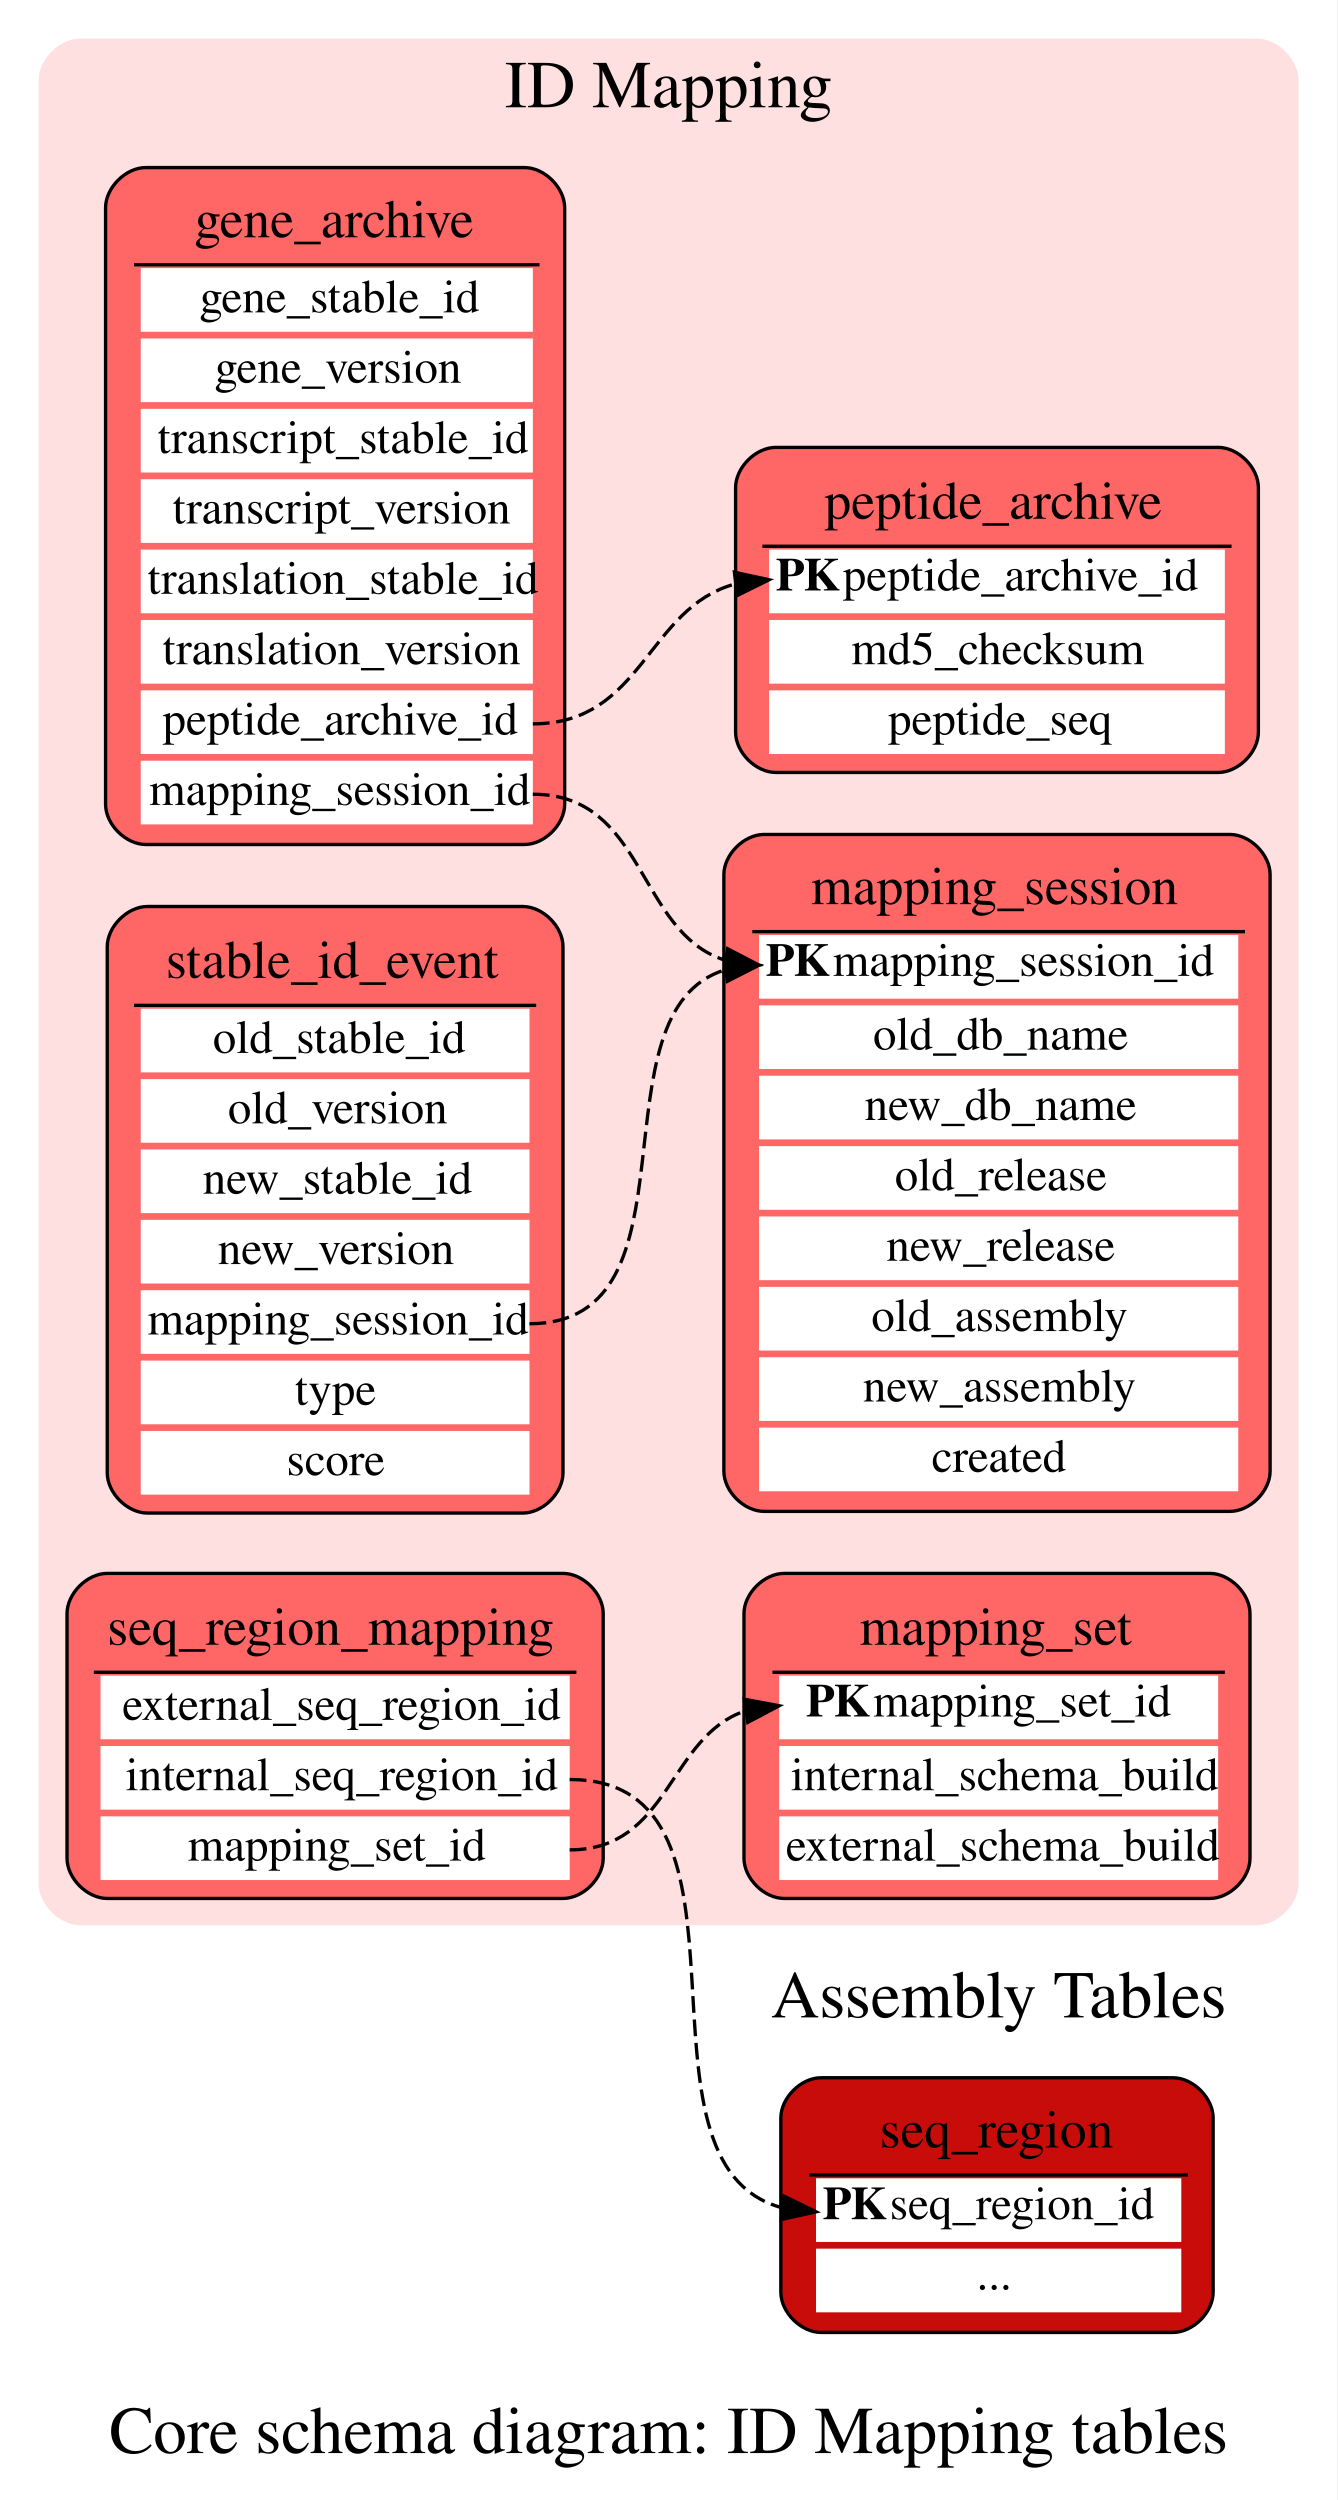
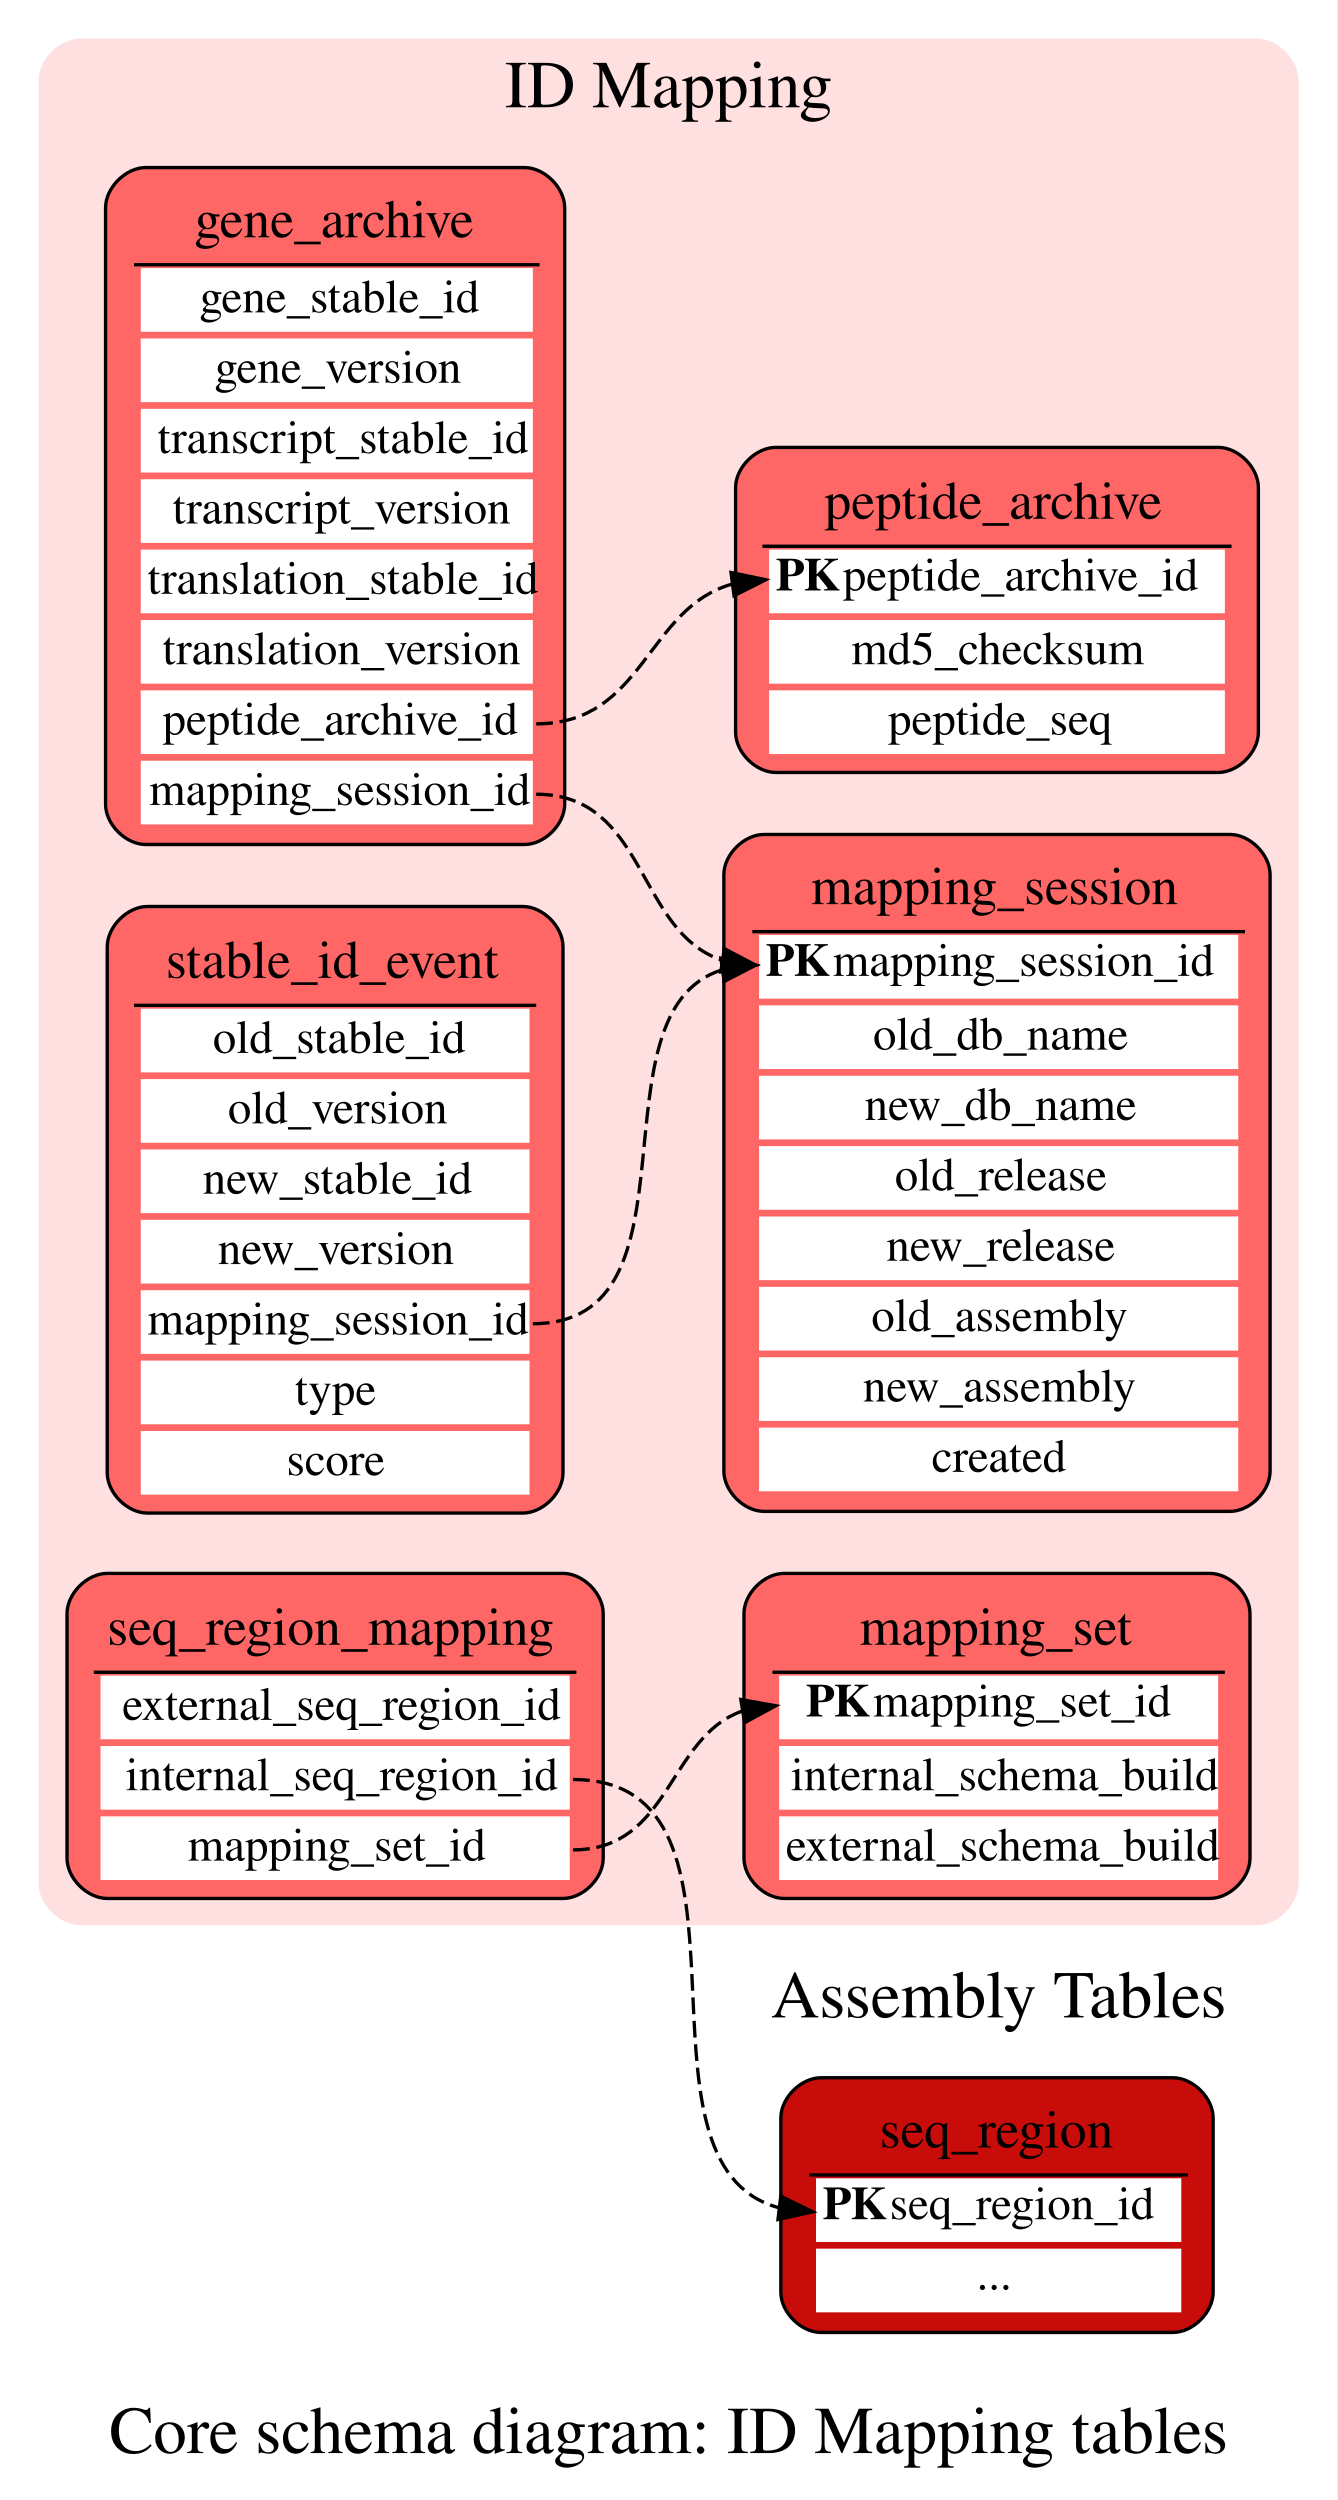
<svg xmlns="http://www.w3.org/2000/svg" width="399pt" height="746pt" viewBox="0.00 0.00 399.00 746.00">
  <g id="graph0" class="graph" transform="scale(1 1) rotate(0) translate(4 742)">
-     <polygon fill="#ffffff" stroke="transparent" points="-4,4 -4,-742 395,-742 395,4 -4,4" />
-     <text text-anchor="middle" x="195.5" y="-10" font-family="Times,serif" font-size="20.00" fill="#000000">Core schema diagram: ID Mapping tables</text>
+     <polygon fill="white" stroke="transparent" points="-4,4 -4,-742 395,-742 395,4 -4,4" />
+     <text text-anchor="middle" x="195.5" y="-10" font-family="Times,serif" font-size="20.00">Core schema diagram: ID Mapping tables</text>
    <g id="clust1" class="cluster">
-       <polygon fill="#ffffff" stroke="#ffffff" points="218,-38 218,-160 370,-160 370,-38 218,-38" />
-       <text text-anchor="middle" x="294" y="-140" font-family="Times,serif" font-size="20.00" fill="#000000">Assembly Tables</text>
+       <polygon fill="white" stroke="white" points="218,-38 218,-160 370,-160 370,-38 218,-38" />
+       <text text-anchor="middle" x="294" y="-140" font-family="Times,serif" font-size="20.00">Assembly Tables</text>
    </g>
    <g id="clust2" class="cluster">
      <path fill="#ffe0e0" stroke="#ffe0e0" d="M20,-168C20,-168 371,-168 371,-168 377,-168 383,-174 383,-180 383,-180 383,-718 383,-718 383,-724 377,-730 371,-730 371,-730 20,-730 20,-730 14,-730 8,-724 8,-718 8,-718 8,-180 8,-180 8,-174 14,-168 20,-168" />
-       <text text-anchor="middle" x="195.5" y="-710" font-family="Times,serif" font-size="20.00" fill="#000000">ID Mapping</text>
+       <text text-anchor="middle" x="195.5" y="-710" font-family="Times,serif" font-size="20.00">ID Mapping</text>
    </g>
    <g id="node1" class="node">
-       <path fill="#ff6666" stroke="#000000" d="M152.5,-692C152.5,-692 39.5,-692 39.5,-692 33.5,-692 27.5,-686 27.5,-680 27.5,-680 27.5,-502 27.5,-502 27.5,-496 33.5,-490 39.5,-490 39.5,-490 152.5,-490 152.5,-490 158.5,-490 164.5,-496 164.5,-502 164.5,-502 164.5,-680 164.5,-680 164.5,-686 158.5,-692 152.5,-692" />
-       <text text-anchor="start" x="54" y="-671.2" font-family="Times,serif" font-size="16.00" fill="#000000">gene_archive</text>
-       <polygon fill="#ffffff" stroke="transparent" points="38,-643 38,-662 155,-662 155,-643 38,-643" />
-       <text text-anchor="start" x="55.5" y="-648.8" font-family="Times,serif" font-size="14.00" fill="#000000">gene_stable_id</text>
-       <polygon fill="#ffffff" stroke="transparent" points="38,-622 38,-641 155,-641 155,-622 38,-622" />
-       <text text-anchor="start" x="60" y="-627.8" font-family="Times,serif" font-size="14.00" fill="#000000">gene_version</text>
-       <polygon fill="#ffffff" stroke="transparent" points="38,-601 38,-620 155,-620 155,-601 38,-601" />
-       <text text-anchor="start" x="43" y="-606.8" font-family="Times,serif" font-size="14.00" fill="#000000">transcript_stable_id</text>
-       <polygon fill="#ffffff" stroke="transparent" points="38,-580 38,-599 155,-599 155,-580 38,-580" />
-       <text text-anchor="start" x="47.5" y="-585.8" font-family="Times,serif" font-size="14.00" fill="#000000">transcript_version</text>
-       <polygon fill="#ffffff" stroke="transparent" points="38,-559 38,-578 155,-578 155,-559 38,-559" />
-       <text text-anchor="start" x="40" y="-564.8" font-family="Times,serif" font-size="14.00" fill="#000000">translation_stable_id</text>
-       <polygon fill="#ffffff" stroke="transparent" points="38,-538 38,-557 155,-557 155,-538 38,-538" />
-       <text text-anchor="start" x="44.5" y="-543.8" font-family="Times,serif" font-size="14.00" fill="#000000">translation_version</text>
-       <polygon fill="#ffffff" stroke="transparent" points="38,-517 38,-536 155,-536 155,-517 38,-517" />
-       <text text-anchor="start" x="44.5" y="-522.8" font-family="Times,serif" font-size="14.00" fill="#000000">peptide_archive_id</text>
-       <polygon fill="#ffffff" stroke="transparent" points="38,-496 38,-515 155,-515 155,-496 38,-496" />
-       <text text-anchor="start" x="40.5" y="-501.8" font-family="Times,serif" font-size="14.00" fill="#000000">mapping_session_id</text>
-       <polygon fill="#000000" stroke="#000000" points="36,-663 36,-663 157,-663 157,-663 36,-663" />
+       <path fill="#ff6666" stroke="black" d="M152.5,-692C152.5,-692 39.5,-692 39.5,-692 33.5,-692 27.5,-686 27.5,-680 27.5,-680 27.5,-502 27.5,-502 27.5,-496 33.5,-490 39.5,-490 39.5,-490 152.5,-490 152.5,-490 158.5,-490 164.5,-496 164.5,-502 164.5,-502 164.5,-680 164.5,-680 164.5,-686 158.5,-692 152.5,-692" />
+       <text text-anchor="start" x="54" y="-671.2" font-family="Times,serif" font-size="16.00">gene_archive</text>
+       <polygon fill="white" stroke="transparent" points="38,-643 38,-662 155,-662 155,-643 38,-643" />
+       <text text-anchor="start" x="55.5" y="-648.8" font-family="Times,serif" font-size="14.00">gene_stable_id</text>
+       <polygon fill="white" stroke="transparent" points="38,-622 38,-641 155,-641 155,-622 38,-622" />
+       <text text-anchor="start" x="60" y="-627.8" font-family="Times,serif" font-size="14.00">gene_version</text>
+       <polygon fill="white" stroke="transparent" points="38,-601 38,-620 155,-620 155,-601 38,-601" />
+       <text text-anchor="start" x="43" y="-606.8" font-family="Times,serif" font-size="14.00">transcript_stable_id</text>
+       <polygon fill="white" stroke="transparent" points="38,-580 38,-599 155,-599 155,-580 38,-580" />
+       <text text-anchor="start" x="47.5" y="-585.8" font-family="Times,serif" font-size="14.00">transcript_version</text>
+       <polygon fill="white" stroke="transparent" points="38,-559 38,-578 155,-578 155,-559 38,-559" />
+       <text text-anchor="start" x="40" y="-564.8" font-family="Times,serif" font-size="14.00">translation_stable_id</text>
+       <polygon fill="white" stroke="transparent" points="38,-538 38,-557 155,-557 155,-538 38,-538" />
+       <text text-anchor="start" x="44.5" y="-543.8" font-family="Times,serif" font-size="14.00">translation_version</text>
+       <polygon fill="white" stroke="transparent" points="38,-517 38,-536 155,-536 155,-517 38,-517" />
+       <text text-anchor="start" x="44.5" y="-522.8" font-family="Times,serif" font-size="14.00">peptide_archive_id</text>
+       <polygon fill="white" stroke="transparent" points="38,-496 38,-515 155,-515 155,-496 38,-496" />
+       <text text-anchor="start" x="40.5" y="-501.8" font-family="Times,serif" font-size="14.00">mapping_session_id</text>
+       <polygon fill="black" stroke="black" points="36,-663 36,-663 157,-663 157,-663 36,-663" />
    </g>
    <g id="node2" class="node">
-       <path fill="#ff6666" stroke="#000000" d="M363,-493C363,-493 224,-493 224,-493 218,-493 212,-487 212,-481 212,-481 212,-303 212,-303 212,-297 218,-291 224,-291 224,-291 363,-291 363,-291 369,-291 375,-297 375,-303 375,-303 375,-481 375,-481 375,-487 369,-493 363,-493" />
-       <text text-anchor="start" x="238" y="-472.2" font-family="Times,serif" font-size="16.00" fill="#000000">mapping_session</text>
-       <polygon fill="#ffffff" stroke="transparent" points="222.5,-444 222.5,-463 365.5,-463 365.5,-444 222.5,-444" />
-       <text text-anchor="start" x="224.5" y="-450.8" font-family="Times,serif" font-weight="bold" font-size="14.00" fill="#000000">PK</text>
-       <text text-anchor="start" x="244.5" y="-450.8" font-family="Times,serif" font-size="14.00" fill="#000000">  mapping_session_id</text>
-       <polygon fill="#ffffff" stroke="transparent" points="222.5,-423 222.5,-442 365.5,-442 365.5,-423 222.5,-423" />
-       <text text-anchor="start" x="256.5" y="-428.8" font-family="Times,serif" font-size="14.00" fill="#000000">old_db_name</text>
-       <polygon fill="#ffffff" stroke="transparent" points="222.5,-402 222.5,-421 365.5,-421 365.5,-402 222.5,-402" />
-       <text text-anchor="start" x="254" y="-407.8" font-family="Times,serif" font-size="14.00" fill="#000000">new_db_name</text>
-       <polygon fill="#ffffff" stroke="transparent" points="222.5,-381 222.5,-400 365.5,-400 365.5,-381 222.5,-381" />
-       <text text-anchor="start" x="263" y="-386.8" font-family="Times,serif" font-size="14.00" fill="#000000">old_release</text>
-       <polygon fill="#ffffff" stroke="transparent" points="222.5,-360 222.5,-379 365.5,-379 365.5,-360 222.5,-360" />
-       <text text-anchor="start" x="260.5" y="-365.8" font-family="Times,serif" font-size="14.00" fill="#000000">new_release</text>
-       <polygon fill="#ffffff" stroke="transparent" points="222.5,-339 222.5,-358 365.5,-358 365.5,-339 222.5,-339" />
-       <text text-anchor="start" x="256" y="-344.8" font-family="Times,serif" font-size="14.00" fill="#000000">old_assembly</text>
-       <polygon fill="#ffffff" stroke="transparent" points="222.5,-318 222.5,-337 365.5,-337 365.5,-318 222.5,-318" />
-       <text text-anchor="start" x="253.5" y="-323.8" font-family="Times,serif" font-size="14.00" fill="#000000">new_assembly</text>
-       <polygon fill="#ffffff" stroke="transparent" points="222.5,-297 222.5,-316 365.5,-316 365.5,-297 222.5,-297" />
-       <text text-anchor="start" x="274" y="-302.8" font-family="Times,serif" font-size="14.00" fill="#000000">created</text>
-       <polygon fill="#000000" stroke="#000000" points="220.5,-464 220.5,-464 367.5,-464 367.5,-464 220.5,-464" />
+       <path fill="#ff6666" stroke="black" d="M363,-493C363,-493 224,-493 224,-493 218,-493 212,-487 212,-481 212,-481 212,-303 212,-303 212,-297 218,-291 224,-291 224,-291 363,-291 363,-291 369,-291 375,-297 375,-303 375,-303 375,-481 375,-481 375,-487 369,-493 363,-493" />
+       <text text-anchor="start" x="238" y="-472.2" font-family="Times,serif" font-size="16.00">mapping_session</text>
+       <polygon fill="white" stroke="transparent" points="222.5,-444 222.5,-463 365.5,-463 365.5,-444 222.5,-444" />
+       <text text-anchor="start" x="224.5" y="-450.8" font-family="Times,serif" font-weight="bold" font-size="14.00">PK</text>
+       <text text-anchor="start" x="244.5" y="-450.8" font-family="Times,serif" font-size="14.00">  mapping_session_id</text>
+       <polygon fill="white" stroke="transparent" points="222.5,-423 222.5,-442 365.5,-442 365.5,-423 222.5,-423" />
+       <text text-anchor="start" x="256.5" y="-428.8" font-family="Times,serif" font-size="14.00">old_db_name</text>
+       <polygon fill="white" stroke="transparent" points="222.5,-402 222.5,-421 365.5,-421 365.5,-402 222.5,-402" />
+       <text text-anchor="start" x="254" y="-407.8" font-family="Times,serif" font-size="14.00">new_db_name</text>
+       <polygon fill="white" stroke="transparent" points="222.5,-381 222.5,-400 365.5,-400 365.5,-381 222.5,-381" />
+       <text text-anchor="start" x="263" y="-386.8" font-family="Times,serif" font-size="14.00">old_release</text>
+       <polygon fill="white" stroke="transparent" points="222.5,-360 222.5,-379 365.5,-379 365.5,-360 222.5,-360" />
+       <text text-anchor="start" x="260.5" y="-365.8" font-family="Times,serif" font-size="14.00">new_release</text>
+       <polygon fill="white" stroke="transparent" points="222.5,-339 222.5,-358 365.5,-358 365.5,-339 222.5,-339" />
+       <text text-anchor="start" x="256" y="-344.8" font-family="Times,serif" font-size="14.00">old_assembly</text>
+       <polygon fill="white" stroke="transparent" points="222.5,-318 222.5,-337 365.5,-337 365.5,-318 222.5,-318" />
+       <text text-anchor="start" x="253.5" y="-323.8" font-family="Times,serif" font-size="14.00">new_assembly</text>
+       <polygon fill="white" stroke="transparent" points="222.5,-297 222.5,-316 365.5,-316 365.5,-297 222.5,-297" />
+       <text text-anchor="start" x="274" y="-302.8" font-family="Times,serif" font-size="14.00">created</text>
+       <polygon fill="black" stroke="black" points="220.5,-464 220.5,-464 367.5,-464 367.5,-464 220.5,-464" />
    </g>
    <g id="edge1" class="edge">
-       <path fill="none" stroke="#000000" stroke-dasharray="5,2" d="M155,-505C188.781,-505 185.997,-463.833 212.351,-455.471" />
-       <polygon fill="#000000" stroke="#000000" points="213.106,-458.899 222.5,-454 212.101,-451.971 213.106,-458.899" />
+       <path fill="none" stroke="black" stroke-dasharray="5,2" d="M156,-505C189.15,-505 185.82,-463.83 211.56,-455.47" />
+       <polygon fill="black" stroke="black" points="212.12,-458.93 221.5,-454 211.1,-452 212.12,-458.93" />
    </g>
    <g id="node4" class="node">
-       <path fill="#ff6666" stroke="#000000" d="M359.5,-608.5C359.5,-608.5 227.5,-608.5 227.5,-608.5 221.5,-608.5 215.5,-602.5 215.5,-596.5 215.5,-596.5 215.5,-523.5 215.5,-523.5 215.5,-517.5 221.5,-511.5 227.5,-511.5 227.5,-511.5 359.5,-511.5 359.5,-511.5 365.5,-511.5 371.5,-517.5 371.5,-523.5 371.5,-523.5 371.5,-596.5 371.5,-596.5 371.5,-602.5 365.5,-608.5 359.5,-608.5" />
-       <text text-anchor="start" x="242" y="-587.2" font-family="Times,serif" font-size="16.00" fill="#000000">peptide_archive</text>
-       <polygon fill="#ffffff" stroke="transparent" points="225.5,-559 225.5,-578 361.5,-578 361.5,-559 225.5,-559" />
-       <text text-anchor="start" x="227.5" y="-565.8" font-family="Times,serif" font-weight="bold" font-size="14.00" fill="#000000">PK</text>
-       <text text-anchor="start" x="247.5" y="-565.8" font-family="Times,serif" font-size="14.00" fill="#000000">  peptide_archive_id</text>
-       <polygon fill="#ffffff" stroke="transparent" points="225.5,-538 225.5,-557 361.5,-557 361.5,-538 225.5,-538" />
-       <text text-anchor="start" x="250" y="-543.8" font-family="Times,serif" font-size="14.00" fill="#000000">md5_checksum</text>
-       <polygon fill="#ffffff" stroke="transparent" points="225.5,-517 225.5,-536 361.5,-536 361.5,-517 225.5,-517" />
-       <text text-anchor="start" x="261" y="-522.8" font-family="Times,serif" font-size="14.00" fill="#000000">peptide_seq</text>
-       <polygon fill="#000000" stroke="#000000" points="223.5,-579 223.5,-579 363.5,-579 363.5,-579 223.5,-579" />
+       <path fill="#ff6666" stroke="black" d="M359.5,-608.5C359.5,-608.5 227.5,-608.5 227.5,-608.5 221.5,-608.5 215.5,-602.5 215.5,-596.5 215.5,-596.5 215.5,-523.5 215.5,-523.5 215.5,-517.5 221.5,-511.5 227.5,-511.5 227.5,-511.5 359.5,-511.5 359.5,-511.5 365.5,-511.5 371.5,-517.5 371.5,-523.5 371.5,-523.5 371.5,-596.5 371.5,-596.5 371.5,-602.5 365.5,-608.5 359.5,-608.5" />
+       <text text-anchor="start" x="242" y="-587.2" font-family="Times,serif" font-size="16.00">peptide_archive</text>
+       <polygon fill="white" stroke="transparent" points="225.5,-559 225.5,-578 361.5,-578 361.5,-559 225.5,-559" />
+       <text text-anchor="start" x="227.5" y="-565.8" font-family="Times,serif" font-weight="bold" font-size="14.00">PK</text>
+       <text text-anchor="start" x="247.5" y="-565.8" font-family="Times,serif" font-size="14.00">  peptide_archive_id</text>
+       <polygon fill="white" stroke="transparent" points="225.5,-538 225.5,-557 361.5,-557 361.5,-538 225.5,-538" />
+       <text text-anchor="start" x="250" y="-543.8" font-family="Times,serif" font-size="14.00">md5_checksum</text>
+       <polygon fill="white" stroke="transparent" points="225.5,-517 225.5,-536 361.5,-536 361.5,-517 225.5,-517" />
+       <text text-anchor="start" x="261" y="-522.8" font-family="Times,serif" font-size="14.00">peptide_seq</text>
+       <polygon fill="black" stroke="black" points="223.5,-579 223.5,-579 363.5,-579 363.5,-579 223.5,-579" />
    </g>
    <g id="edge2" class="edge">
-       <path fill="none" stroke="#000000" stroke-dasharray="5,2" d="M155,-526C187.974,-526 188.98,-560.709 215.46,-567.76" />
-       <polygon fill="#000000" stroke="#000000" points="215.146,-571.247 225.5,-569 216.005,-564.3 215.146,-571.247" />
+       <path fill="none" stroke="black" stroke-dasharray="5,2" d="M156,-526C188.15,-526 188.83,-560.41 214.35,-567.67" />
+       <polygon fill="black" stroke="black" points="214.13,-571.17 224.5,-569 215.04,-564.23 214.13,-571.17" />
    </g>
    <g id="node3" class="node">
-       <path fill="#ff6666" stroke="#000000" d="M357,-272.5C357,-272.5 230,-272.5 230,-272.5 224,-272.5 218,-266.5 218,-260.5 218,-260.5 218,-187.5 218,-187.5 218,-181.5 224,-175.5 230,-175.5 230,-175.5 357,-175.5 357,-175.5 363,-175.5 369,-181.5 369,-187.5 369,-187.5 369,-260.5 369,-260.5 369,-266.5 363,-272.5 357,-272.5" />
-       <text text-anchor="start" x="252.5" y="-251.2" font-family="Times,serif" font-size="16.00" fill="#000000">mapping_set</text>
-       <polygon fill="#ffffff" stroke="transparent" points="228.5,-223 228.5,-242 359.5,-242 359.5,-223 228.5,-223" />
-       <text text-anchor="start" x="236.5" y="-229.8" font-family="Times,serif" font-weight="bold" font-size="14.00" fill="#000000">PK</text>
-       <text text-anchor="start" x="256.5" y="-229.8" font-family="Times,serif" font-size="14.00" fill="#000000">  mapping_set_id</text>
-       <polygon fill="#ffffff" stroke="transparent" points="228.5,-202 228.5,-221 359.5,-221 359.5,-202 228.5,-202" />
-       <text text-anchor="start" x="232" y="-207.8" font-family="Times,serif" font-size="14.00" fill="#000000">internal_schema_build</text>
-       <polygon fill="#ffffff" stroke="transparent" points="228.5,-181 228.5,-200 359.5,-200 359.5,-181 228.5,-181" />
-       <text text-anchor="start" x="230.5" y="-186.8" font-family="Times,serif" font-size="14.00" fill="#000000">external_schema_build</text>
-       <polygon fill="#000000" stroke="#000000" points="226.5,-243 226.5,-243 361.5,-243 361.5,-243 226.5,-243" />
+       <path fill="#ff6666" stroke="black" d="M357,-272.5C357,-272.5 230,-272.5 230,-272.5 224,-272.5 218,-266.5 218,-260.5 218,-260.5 218,-187.5 218,-187.5 218,-181.5 224,-175.5 230,-175.5 230,-175.5 357,-175.5 357,-175.5 363,-175.5 369,-181.5 369,-187.5 369,-187.5 369,-260.5 369,-260.5 369,-266.5 363,-272.5 357,-272.5" />
+       <text text-anchor="start" x="252.5" y="-251.2" font-family="Times,serif" font-size="16.00">mapping_set</text>
+       <polygon fill="white" stroke="transparent" points="228.5,-223 228.5,-242 359.5,-242 359.5,-223 228.5,-223" />
+       <text text-anchor="start" x="236.5" y="-229.8" font-family="Times,serif" font-weight="bold" font-size="14.00">PK</text>
+       <text text-anchor="start" x="256.5" y="-229.8" font-family="Times,serif" font-size="14.00">  mapping_set_id</text>
+       <polygon fill="white" stroke="transparent" points="228.5,-202 228.5,-221 359.5,-221 359.5,-202 228.5,-202" />
+       <text text-anchor="start" x="232" y="-207.8" font-family="Times,serif" font-size="14.00">internal_schema_build</text>
+       <polygon fill="white" stroke="transparent" points="228.5,-181 228.5,-200 359.5,-200 359.5,-181 228.5,-181" />
+       <text text-anchor="start" x="230.5" y="-186.8" font-family="Times,serif" font-size="14.00">external_schema_build</text>
+       <polygon fill="black" stroke="black" points="226.5,-243 226.5,-243 361.5,-243 361.5,-243 226.5,-243" />
    </g>
    <g id="node5" class="node">
-       <path fill="#ff6666" stroke="#000000" d="M164,-272.5C164,-272.5 28,-272.5 28,-272.5 22,-272.5 16,-266.5 16,-260.5 16,-260.5 16,-187.5 16,-187.5 16,-181.5 22,-175.5 28,-175.5 28,-175.5 164,-175.5 164,-175.5 170,-175.5 176,-181.5 176,-187.5 176,-187.5 176,-260.5 176,-260.5 176,-266.5 170,-272.5 164,-272.5" />
-       <text text-anchor="start" x="28" y="-251.2" font-family="Times,serif" font-size="16.00" fill="#000000">seq_region_mapping</text>
-       <polygon fill="#ffffff" stroke="transparent" points="26,-223 26,-242 166,-242 166,-223 26,-223" />
-       <text text-anchor="start" x="32.5" y="-228.8" font-family="Times,serif" font-size="14.00" fill="#000000">external_seq_region_id</text>
-       <polygon fill="#ffffff" stroke="transparent" points="26,-202 26,-221 166,-221 166,-202 26,-202" />
-       <text text-anchor="start" x="33.5" y="-207.8" font-family="Times,serif" font-size="14.00" fill="#000000">internal_seq_region_id</text>
-       <polygon fill="#ffffff" stroke="transparent" points="26,-181 26,-200 166,-200 166,-181 26,-181" />
-       <text text-anchor="start" x="52" y="-186.8" font-family="Times,serif" font-size="14.00" fill="#000000">mapping_set_id</text>
-       <polygon fill="#000000" stroke="#000000" points="24,-243 24,-243 168,-243 168,-243 24,-243" />
+       <path fill="#ff6666" stroke="black" d="M164,-272.5C164,-272.5 28,-272.5 28,-272.5 22,-272.5 16,-266.5 16,-260.5 16,-260.5 16,-187.5 16,-187.5 16,-181.5 22,-175.5 28,-175.5 28,-175.5 164,-175.5 164,-175.5 170,-175.5 176,-181.5 176,-187.5 176,-187.5 176,-260.5 176,-260.5 176,-266.5 170,-272.5 164,-272.5" />
+       <text text-anchor="start" x="28" y="-251.2" font-family="Times,serif" font-size="16.00">seq_region_mapping</text>
+       <polygon fill="white" stroke="transparent" points="26,-223 26,-242 166,-242 166,-223 26,-223" />
+       <text text-anchor="start" x="32.5" y="-228.8" font-family="Times,serif" font-size="14.00">external_seq_region_id</text>
+       <polygon fill="white" stroke="transparent" points="26,-202 26,-221 166,-221 166,-202 26,-202" />
+       <text text-anchor="start" x="33.5" y="-207.8" font-family="Times,serif" font-size="14.00">internal_seq_region_id</text>
+       <polygon fill="white" stroke="transparent" points="26,-181 26,-200 166,-200 166,-181 26,-181" />
+       <text text-anchor="start" x="52" y="-186.8" font-family="Times,serif" font-size="14.00">mapping_set_id</text>
+       <polygon fill="black" stroke="black" points="24,-243 24,-243 168,-243 168,-243 24,-243" />
    </g>
    <g id="edge3" class="edge">
-       <path fill="none" stroke="#000000" stroke-dasharray="5,2" d="M166,-190C195.898,-190 195.405,-223.81 218.417,-231.47" />
-       <polygon fill="#000000" stroke="#000000" points="218.088,-234.96 228.5,-233 219.138,-228.039 218.088,-234.96" />
+       <path fill="none" stroke="black" stroke-dasharray="5,2" d="M167,-190C196.12,-190 195.27,-223.51 217.36,-231.37" />
+       <polygon fill="black" stroke="black" points="217.07,-234.86 227.5,-233 218.18,-227.95 217.07,-234.86" />
    </g>
    <g id="node7" class="node">
-       <path fill="#c70c09" stroke="#000000" d="M346,-122C346,-122 241,-122 241,-122 235,-122 229,-116 229,-110 229,-110 229,-58 229,-58 229,-52 235,-46 241,-46 241,-46 346,-46 346,-46 352,-46 358,-52 358,-58 358,-58 358,-110 358,-110 358,-116 352,-122 346,-122" />
-       <text text-anchor="start" x="258.5" y="-101.2" font-family="Times,serif" font-size="16.00" fill="#000000">seq_region</text>
-       <polygon fill="#ffffff" stroke="transparent" points="239.5,-73 239.5,-92 348.5,-92 348.5,-73 239.5,-73" />
-       <text text-anchor="start" x="241.5" y="-79.8" font-family="Times,serif" font-weight="bold" font-size="14.00" fill="#000000">PK</text>
-       <text text-anchor="start" x="261.5" y="-79.8" font-family="Times,serif" font-size="14.00" fill="#000000">  seq_region_id</text>
-       <polygon fill="#ffffff" stroke="transparent" points="239.5,-52 239.5,-71 348.5,-71 348.5,-52 239.5,-52" />
-       <text text-anchor="start" x="288" y="-58.8" font-family="Times,serif" font-style="italic" font-size="14.00" fill="#000000">...</text>
-       <polygon fill="#000000" stroke="#000000" points="237.5,-93 237.5,-93 350.5,-93 350.5,-93 237.5,-93" />
+       <path fill="#c70c09" stroke="black" d="M346,-122C346,-122 241,-122 241,-122 235,-122 229,-116 229,-110 229,-110 229,-58 229,-58 229,-52 235,-46 241,-46 241,-46 346,-46 346,-46 352,-46 358,-52 358,-58 358,-58 358,-110 358,-110 358,-116 352,-122 346,-122" />
+       <text text-anchor="start" x="258.5" y="-101.2" font-family="Times,serif" font-size="16.00">seq_region</text>
+       <polygon fill="white" stroke="transparent" points="239.5,-73 239.5,-92 348.5,-92 348.5,-73 239.5,-73" />
+       <text text-anchor="start" x="241.5" y="-79.8" font-family="Times,serif" font-weight="bold" font-size="14.00">PK</text>
+       <text text-anchor="start" x="261.5" y="-79.8" font-family="Times,serif" font-size="14.00">  seq_region_id</text>
+       <polygon fill="white" stroke="transparent" points="239.5,-52 239.5,-71 348.5,-71 348.5,-52 239.5,-52" />
+       <text text-anchor="start" x="288" y="-58.8" font-family="Times,serif" font-style="italic" font-size="14.00">...</text>
+       <polygon fill="black" stroke="black" points="237.5,-93 237.5,-93 350.5,-93 350.5,-93 237.5,-93" />
    </g>
    <g id="edge4" class="edge">
-       <path fill="none" stroke="#000000" stroke-dasharray="5,2" d="M166,-211C228.249,-211 179.738,-96.199 229.44,-83.195" />
-       <polygon fill="#000000" stroke="#000000" points="229.983,-86.655 239.5,-82 229.157,-79.704 229.983,-86.655" />
+       <path fill="none" stroke="black" stroke-dasharray="5,2" d="M167,-211C228.84,-211 179.3,-96.2 228.52,-83.19" />
+       <polygon fill="black" stroke="black" points="228.99,-86.66 238.5,-82 228.15,-79.71 228.99,-86.66" />
    </g>
    <g id="node6" class="node">
-       <path fill="#ff6666" stroke="#000000" d="M152,-471.5C152,-471.5 40,-471.5 40,-471.5 34,-471.5 28,-465.5 28,-459.5 28,-459.5 28,-302.5 28,-302.5 28,-296.5 34,-290.5 40,-290.5 40,-290.5 152,-290.5 152,-290.5 158,-290.5 164,-296.5 164,-302.5 164,-302.5 164,-459.5 164,-459.5 164,-465.5 158,-471.5 152,-471.5" />
-       <text text-anchor="start" x="45.5" y="-450.2" font-family="Times,serif" font-size="16.00" fill="#000000">stable_id_event</text>
-       <polygon fill="#ffffff" stroke="transparent" points="38,-422 38,-441 154,-441 154,-422 38,-422" />
-       <text text-anchor="start" x="59.5" y="-427.8" font-family="Times,serif" font-size="14.00" fill="#000000">old_stable_id</text>
-       <polygon fill="#ffffff" stroke="transparent" points="38,-401 38,-420 154,-420 154,-401 38,-401" />
-       <text text-anchor="start" x="64" y="-406.8" font-family="Times,serif" font-size="14.00" fill="#000000">old_version</text>
-       <polygon fill="#ffffff" stroke="transparent" points="38,-380 38,-399 154,-399 154,-380 38,-380" />
-       <text text-anchor="start" x="56.5" y="-385.8" font-family="Times,serif" font-size="14.00" fill="#000000">new_stable_id</text>
-       <polygon fill="#ffffff" stroke="transparent" points="38,-359 38,-378 154,-378 154,-359 38,-359" />
-       <text text-anchor="start" x="61" y="-364.8" font-family="Times,serif" font-size="14.00" fill="#000000">new_version</text>
-       <polygon fill="#ffffff" stroke="transparent" points="38,-338 38,-357 154,-357 154,-338 38,-338" />
-       <text text-anchor="start" x="40" y="-343.8" font-family="Times,serif" font-size="14.00" fill="#000000">mapping_session_id</text>
-       <polygon fill="#ffffff" stroke="transparent" points="38,-317 38,-336 154,-336 154,-317 38,-317" />
-       <text text-anchor="start" x="84" y="-322.8" font-family="Times,serif" font-size="14.00" fill="#000000">type</text>
-       <polygon fill="#ffffff" stroke="transparent" points="38,-296 38,-315 154,-315 154,-296 38,-296" />
-       <text text-anchor="start" x="81.5" y="-301.8" font-family="Times,serif" font-size="14.00" fill="#000000">score</text>
-       <polygon fill="#000000" stroke="#000000" points="36,-442 36,-442 156,-442 156,-442 36,-442" />
+       <path fill="#ff6666" stroke="black" d="M152,-471.5C152,-471.5 40,-471.5 40,-471.5 34,-471.5 28,-465.5 28,-459.5 28,-459.5 28,-302.5 28,-302.5 28,-296.5 34,-290.5 40,-290.5 40,-290.5 152,-290.5 152,-290.5 158,-290.5 164,-296.5 164,-302.5 164,-302.5 164,-459.5 164,-459.5 164,-465.5 158,-471.5 152,-471.5" />
+       <text text-anchor="start" x="45.5" y="-450.2" font-family="Times,serif" font-size="16.00">stable_id_event</text>
+       <polygon fill="white" stroke="transparent" points="38,-422 38,-441 154,-441 154,-422 38,-422" />
+       <text text-anchor="start" x="59.5" y="-427.8" font-family="Times,serif" font-size="14.00">old_stable_id</text>
+       <polygon fill="white" stroke="transparent" points="38,-401 38,-420 154,-420 154,-401 38,-401" />
+       <text text-anchor="start" x="64" y="-406.8" font-family="Times,serif" font-size="14.00">old_version</text>
+       <polygon fill="white" stroke="transparent" points="38,-380 38,-399 154,-399 154,-380 38,-380" />
+       <text text-anchor="start" x="56.5" y="-385.8" font-family="Times,serif" font-size="14.00">new_stable_id</text>
+       <polygon fill="white" stroke="transparent" points="38,-359 38,-378 154,-378 154,-359 38,-359" />
+       <text text-anchor="start" x="61" y="-364.8" font-family="Times,serif" font-size="14.00">new_version</text>
+       <polygon fill="white" stroke="transparent" points="38,-338 38,-357 154,-357 154,-338 38,-338" />
+       <text text-anchor="start" x="40" y="-343.8" font-family="Times,serif" font-size="14.00">mapping_session_id</text>
+       <polygon fill="white" stroke="transparent" points="38,-317 38,-336 154,-336 154,-317 38,-317" />
+       <text text-anchor="start" x="84" y="-322.8" font-family="Times,serif" font-size="14.00">type</text>
+       <polygon fill="white" stroke="transparent" points="38,-296 38,-315 154,-315 154,-296 38,-296" />
+       <text text-anchor="start" x="81.5" y="-301.8" font-family="Times,serif" font-size="14.00">score</text>
+       <polygon fill="black" stroke="black" points="36,-442 36,-442 156,-442 156,-442 36,-442" />
    </g>
    <g id="edge5" class="edge">
-       <path fill="none" stroke="#000000" stroke-dasharray="5,2" d="M154,-347C206.716,-347 171.49,-440.261 212.527,-452.647" />
-       <polygon fill="#000000" stroke="#000000" points="212.12,-456.124 222.5,-454 213.061,-449.188 212.12,-456.124" />
+       <path fill="none" stroke="black" stroke-dasharray="5,2" d="M155,-347C207.16,-347 171.25,-439.87 211.38,-452.57" />
+       <polygon fill="black" stroke="black" points="211.11,-456.07 221.5,-454 212.09,-449.13 211.11,-456.07" />
    </g>
  </g>
</svg>
